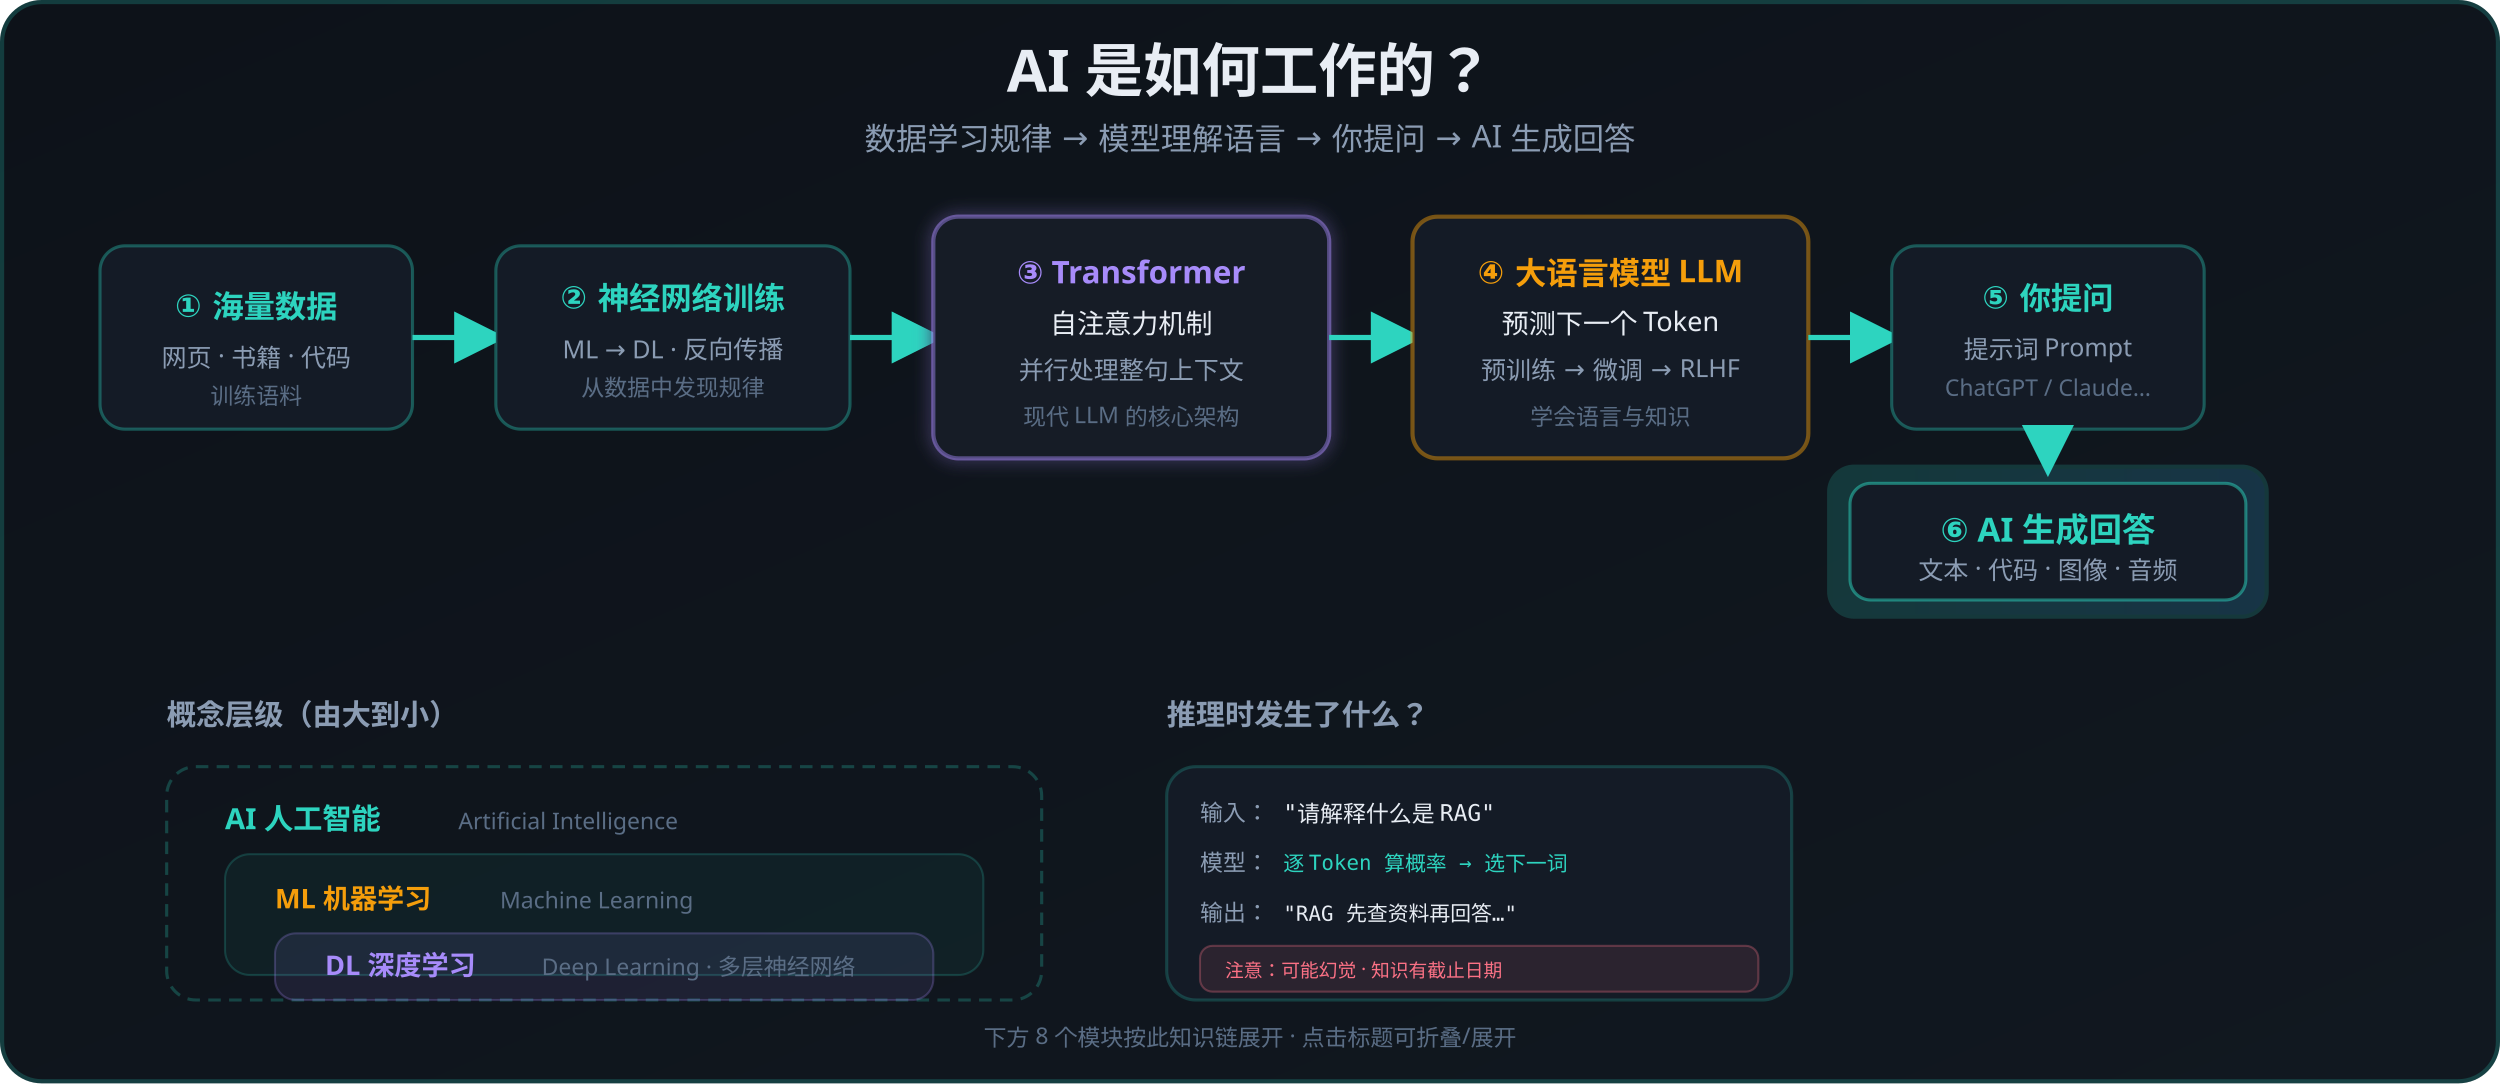
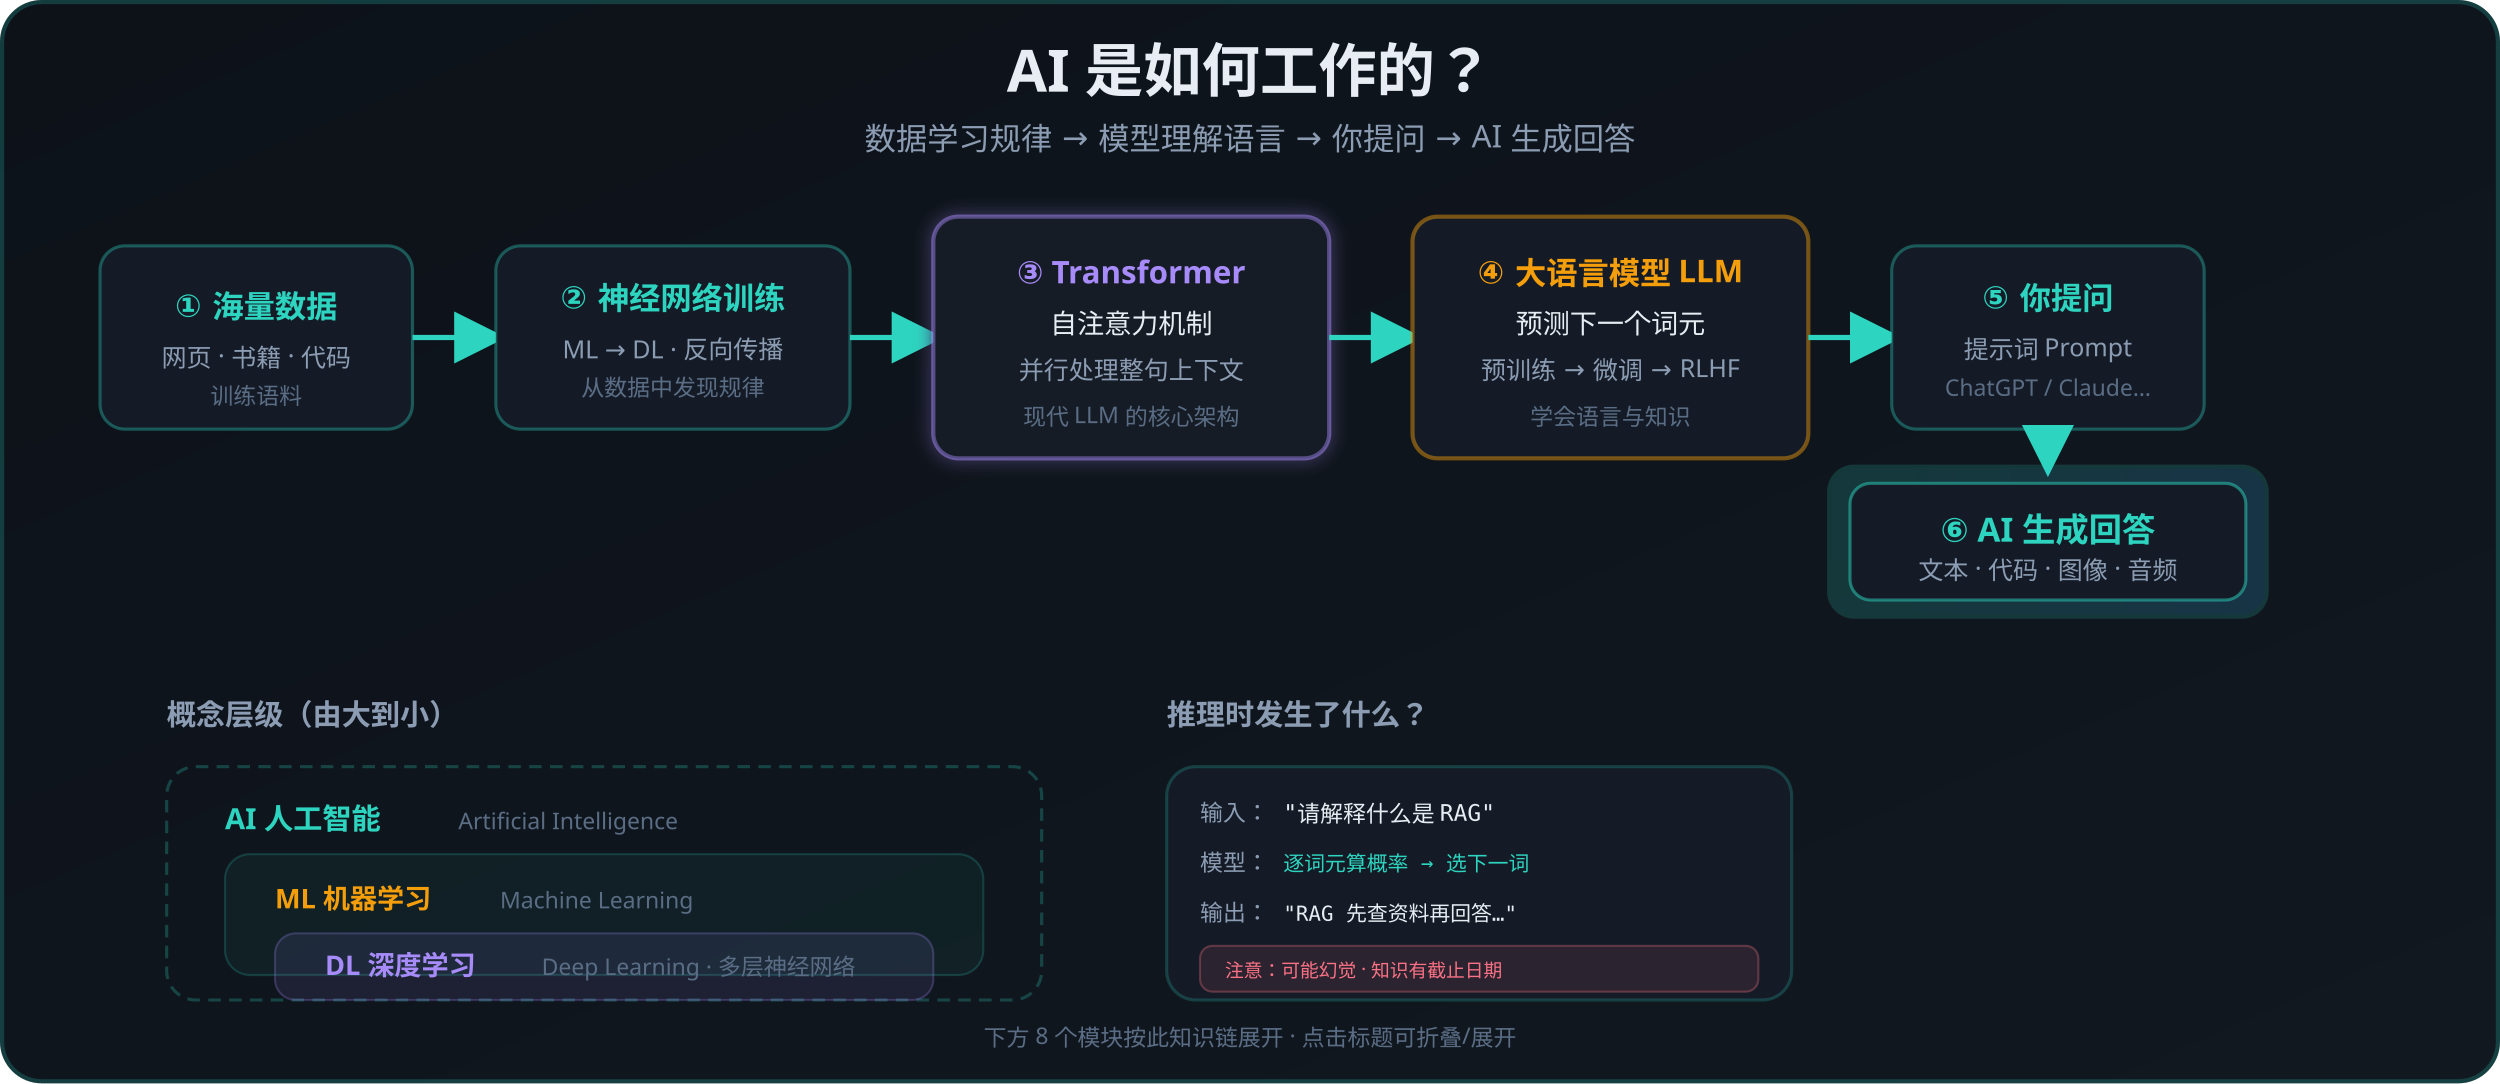
<svg xmlns="http://www.w3.org/2000/svg" viewBox="0 0 1200 520" role="img" aria-labelledby="ai-flow-title ai-flow-desc">
  <defs>
    <linearGradient id="bg" x1="0%" y1="0%" x2="100%" y2="100%">
      <stop offset="0%" stop-color="#0d1219" />
      <stop offset="100%" stop-color="#111820" />
    </linearGradient>
    <linearGradient id="teal" x1="0%" y1="0%" x2="100%" y2="0%">
      <stop offset="0%" stop-color="#2dd4bf" />
      <stop offset="100%" stop-color="#38bdf8" />
    </linearGradient>
    <linearGradient id="amber" x1="0%" y1="0%" x2="100%" y2="0%">
      <stop offset="0%" stop-color="#f59e0b" />
      <stop offset="100%" stop-color="#fb7185" />
    </linearGradient>
    <filter id="glow" x="-20%" y="-20%" width="140%" height="140%">
      <feGaussianBlur stdDeviation="4" result="blur" />
      <feMerge>
        <feMergeNode in="blur" />
        <feMergeNode in="SourceGraphic" />
      </feMerge>
    </filter>
    <marker id="arrow" markerWidth="10" markerHeight="10" refX="8" refY="5" orient="auto">
      <path d="M0,0 L10,5 L0,10 Z" fill="#2dd4bf" />
    </marker>
  </defs>
  <rect width="1200" height="520" rx="20" fill="url(#bg)" />
  <rect x="1" y="1" width="1198" height="518" rx="19" fill="none" stroke="rgba(45,212,191,0.22)" stroke-width="2" />
  <text x="600" y="44" text-anchor="middle" fill="#e8edf4" font-family="Outfit, sans-serif" font-size="28" font-weight="600">AI 是如何工作的？</text>
  <text x="600" y="72" text-anchor="middle" fill="#8b9cb3" font-family="Outfit, sans-serif" font-size="15">数据学习规律 → 模型理解语言 → 你提问 → AI 生成回答</text>
  <g font-family="Outfit, sans-serif">
    <rect x="48" y="118" width="150" height="88" rx="12" fill="#141b26" stroke="rgba(45,212,191,0.35)" stroke-width="1.5" />
    <text x="123" y="152" text-anchor="middle" fill="#2dd4bf" font-size="15" font-weight="600">① 海量数据</text>
    <text x="123" y="176" text-anchor="middle" fill="#8b9cb3" font-size="12">网页 · 书籍 · 代码</text>
    <text x="123" y="194" text-anchor="middle" fill="#5a6d85" font-size="11">训练语料</text>
    <line x1="198" y1="162" x2="238" y2="162" stroke="#2dd4bf" stroke-width="2.5" marker-end="url(#arrow)" />
    <rect x="238" y="118" width="170" height="88" rx="12" fill="#141b26" stroke="rgba(45,212,191,0.35)" stroke-width="1.5" />
    <text x="323" y="148" text-anchor="middle" fill="#2dd4bf" font-size="15" font-weight="600">② 神经网络训练</text>
    <text x="323" y="172" text-anchor="middle" fill="#8b9cb3" font-size="12">ML → DL · 反向传播</text>
    <text x="323" y="190" text-anchor="middle" fill="#5a6d85" font-size="11">从数据中发现规律</text>
    <line x1="408" y1="162" x2="448" y2="162" stroke="#2dd4bf" stroke-width="2.5" marker-end="url(#arrow)" />
    <rect x="448" y="104" width="190" height="116" rx="12" fill="#141b26" stroke="rgba(167,139,250,0.45)" stroke-width="2" filter="url(#glow)" />
    <text x="543" y="136" text-anchor="middle" fill="#a78bfa" font-size="15" font-weight="600">③ Transformer</text>
    <text x="543" y="160" text-anchor="middle" fill="#e8edf4" font-size="13">自注意力机制</text>
    <text x="543" y="182" text-anchor="middle" fill="#8b9cb3" font-size="12">并行处理整句上下文</text>
    <text x="543" y="204" text-anchor="middle" fill="#5a6d85" font-size="11">现代 LLM 的核心架构</text>
    <line x1="638" y1="162" x2="678" y2="162" stroke="#2dd4bf" stroke-width="2.5" marker-end="url(#arrow)" />
    <rect x="678" y="104" width="190" height="116" rx="12" fill="#141b26" stroke="rgba(245,158,11,0.45)" stroke-width="2" />
    <text x="773" y="136" text-anchor="middle" fill="#f59e0b" font-size="15" font-weight="600">④ 大语言模型 LLM</text>
-     <text x="773" y="160" text-anchor="middle" fill="#e8edf4" font-size="13">预测下一个 Token</text>
+     <text x="773" y="160" text-anchor="middle" fill="#e8edf4" font-size="13">预测下一个词元</text>
    <text x="773" y="182" text-anchor="middle" fill="#8b9cb3" font-size="12">预训练 → 微调 → RLHF</text>
    <text x="773" y="204" text-anchor="middle" fill="#5a6d85" font-size="11">学会语言与知识</text>
    <line x1="868" y1="162" x2="908" y2="162" stroke="#2dd4bf" stroke-width="2.5" marker-end="url(#arrow)" />
    <rect x="908" y="118" width="150" height="88" rx="12" fill="#141b26" stroke="rgba(45,212,191,0.35)" stroke-width="1.5" />
    <text x="983" y="148" text-anchor="middle" fill="#2dd4bf" font-size="15" font-weight="600">⑤ 你提问</text>
    <text x="983" y="172" text-anchor="middle" fill="#8b9cb3" font-size="12">提示词 Prompt</text>
    <text x="983" y="190" text-anchor="middle" fill="#5a6d85" font-size="11">ChatGPT / Claude…</text>
    <line x1="983" y1="206" x2="983" y2="224" stroke="#2dd4bf" stroke-width="2.5" marker-end="url(#arrow)" />
  </g>
  <g font-family="Outfit, sans-serif">
    <text x="80" y="348" fill="#8b9cb3" font-size="14" font-weight="600">概念层级（由大到小）</text>
    <rect x="80" y="368" width="420" height="112" rx="14" fill="none" stroke="rgba(45,212,191,0.25)" stroke-width="1.5" stroke-dasharray="6 4" />
    <text x="108" y="398" fill="#2dd4bf" font-size="14" font-weight="600">AI 人工智能</text>
    <text x="220" y="398" fill="#5a6d85" font-size="11">Artificial Intelligence</text>
    <rect x="108" y="410" width="364" height="58" rx="12" fill="rgba(45,212,191,0.06)" stroke="rgba(45,212,191,0.2)" stroke-width="1" />
    <text x="132" y="436" fill="#f59e0b" font-size="13" font-weight="600">ML 机器学习</text>
    <text x="240" y="436" fill="#5a6d85" font-size="11">Machine Learning</text>
    <rect x="132" y="448" width="316" height="32" rx="10" fill="rgba(167,139,250,0.1)" stroke="rgba(167,139,250,0.25)" stroke-width="1" />
    <text x="156" y="468" fill="#a78bfa" font-size="13" font-weight="600">DL 深度学习</text>
    <text x="260" y="468" fill="#5a6d85" font-size="11">Deep Learning · 多层神经网络</text>
  </g>
  <g font-family="IBM Plex Mono, monospace">
    <text x="560" y="348" fill="#8b9cb3" font-size="14" font-weight="600" font-family="Outfit, sans-serif">推理时发生了什么？</text>
    <rect x="560" y="368" width="300" height="112" rx="14" fill="#141b26" stroke="rgba(45,212,191,0.22)" stroke-width="1.5" />
    <text x="576" y="394" fill="#8b9cb3" font-size="11" font-family="Outfit, sans-serif">输入：</text>
    <text x="616" y="394" fill="#e8edf4" font-size="11" font-family="IBM Plex Mono, monospace">"请解释什么是 RAG"</text>
    <text x="576" y="418" fill="#8b9cb3" font-size="11" font-family="Outfit, sans-serif">模型：</text>
-     <text x="616" y="418" fill="#2dd4bf" font-size="10" font-family="IBM Plex Mono, monospace">逐 Token 算概率 → 选下一词</text>
+     <text x="616" y="418" fill="#2dd4bf" font-size="10" font-family="IBM Plex Mono, monospace">逐词元算概率 → 选下一词</text>
    <text x="576" y="442" fill="#8b9cb3" font-size="11" font-family="Outfit, sans-serif">输出：</text>
    <text x="616" y="442" fill="#e8edf4" font-size="10" font-family="IBM Plex Mono, monospace">"RAG 先查资料再回答…"</text>
    <rect x="576" y="454" width="268" height="22" rx="6" fill="rgba(251,113,133,0.1)" stroke="rgba(251,113,133,0.3)" stroke-width="1" />
    <text x="588" y="469" fill="#fb7185" font-size="9" font-family="Outfit, sans-serif">注意：可能幻觉 · 知识有截止日期</text>
  </g>
  <g font-family="Outfit, sans-serif">
    <rect x="878" y="224" width="210" height="72" rx="12" fill="url(#teal)" opacity="0.18" stroke="#2dd4bf" stroke-width="2" />
    <rect x="888" y="232" width="190" height="56" rx="10" fill="#141b26" stroke="rgba(45,212,191,0.5)" stroke-width="1.5" />
    <text x="983" y="260" text-anchor="middle" fill="#2dd4bf" font-size="16" font-weight="600">⑥ AI 生成回答</text>
    <text x="983" y="278" text-anchor="middle" fill="#8b9cb3" font-size="12">文本 · 代码 · 图像 · 音频</text>
  </g>
  <text x="600" y="502" text-anchor="middle" fill="#5a6d85" font-size="11" font-family="Outfit, sans-serif">下方 8 个模块按此知识链展开 · 点击标题可折叠/展开</text>
</svg>
